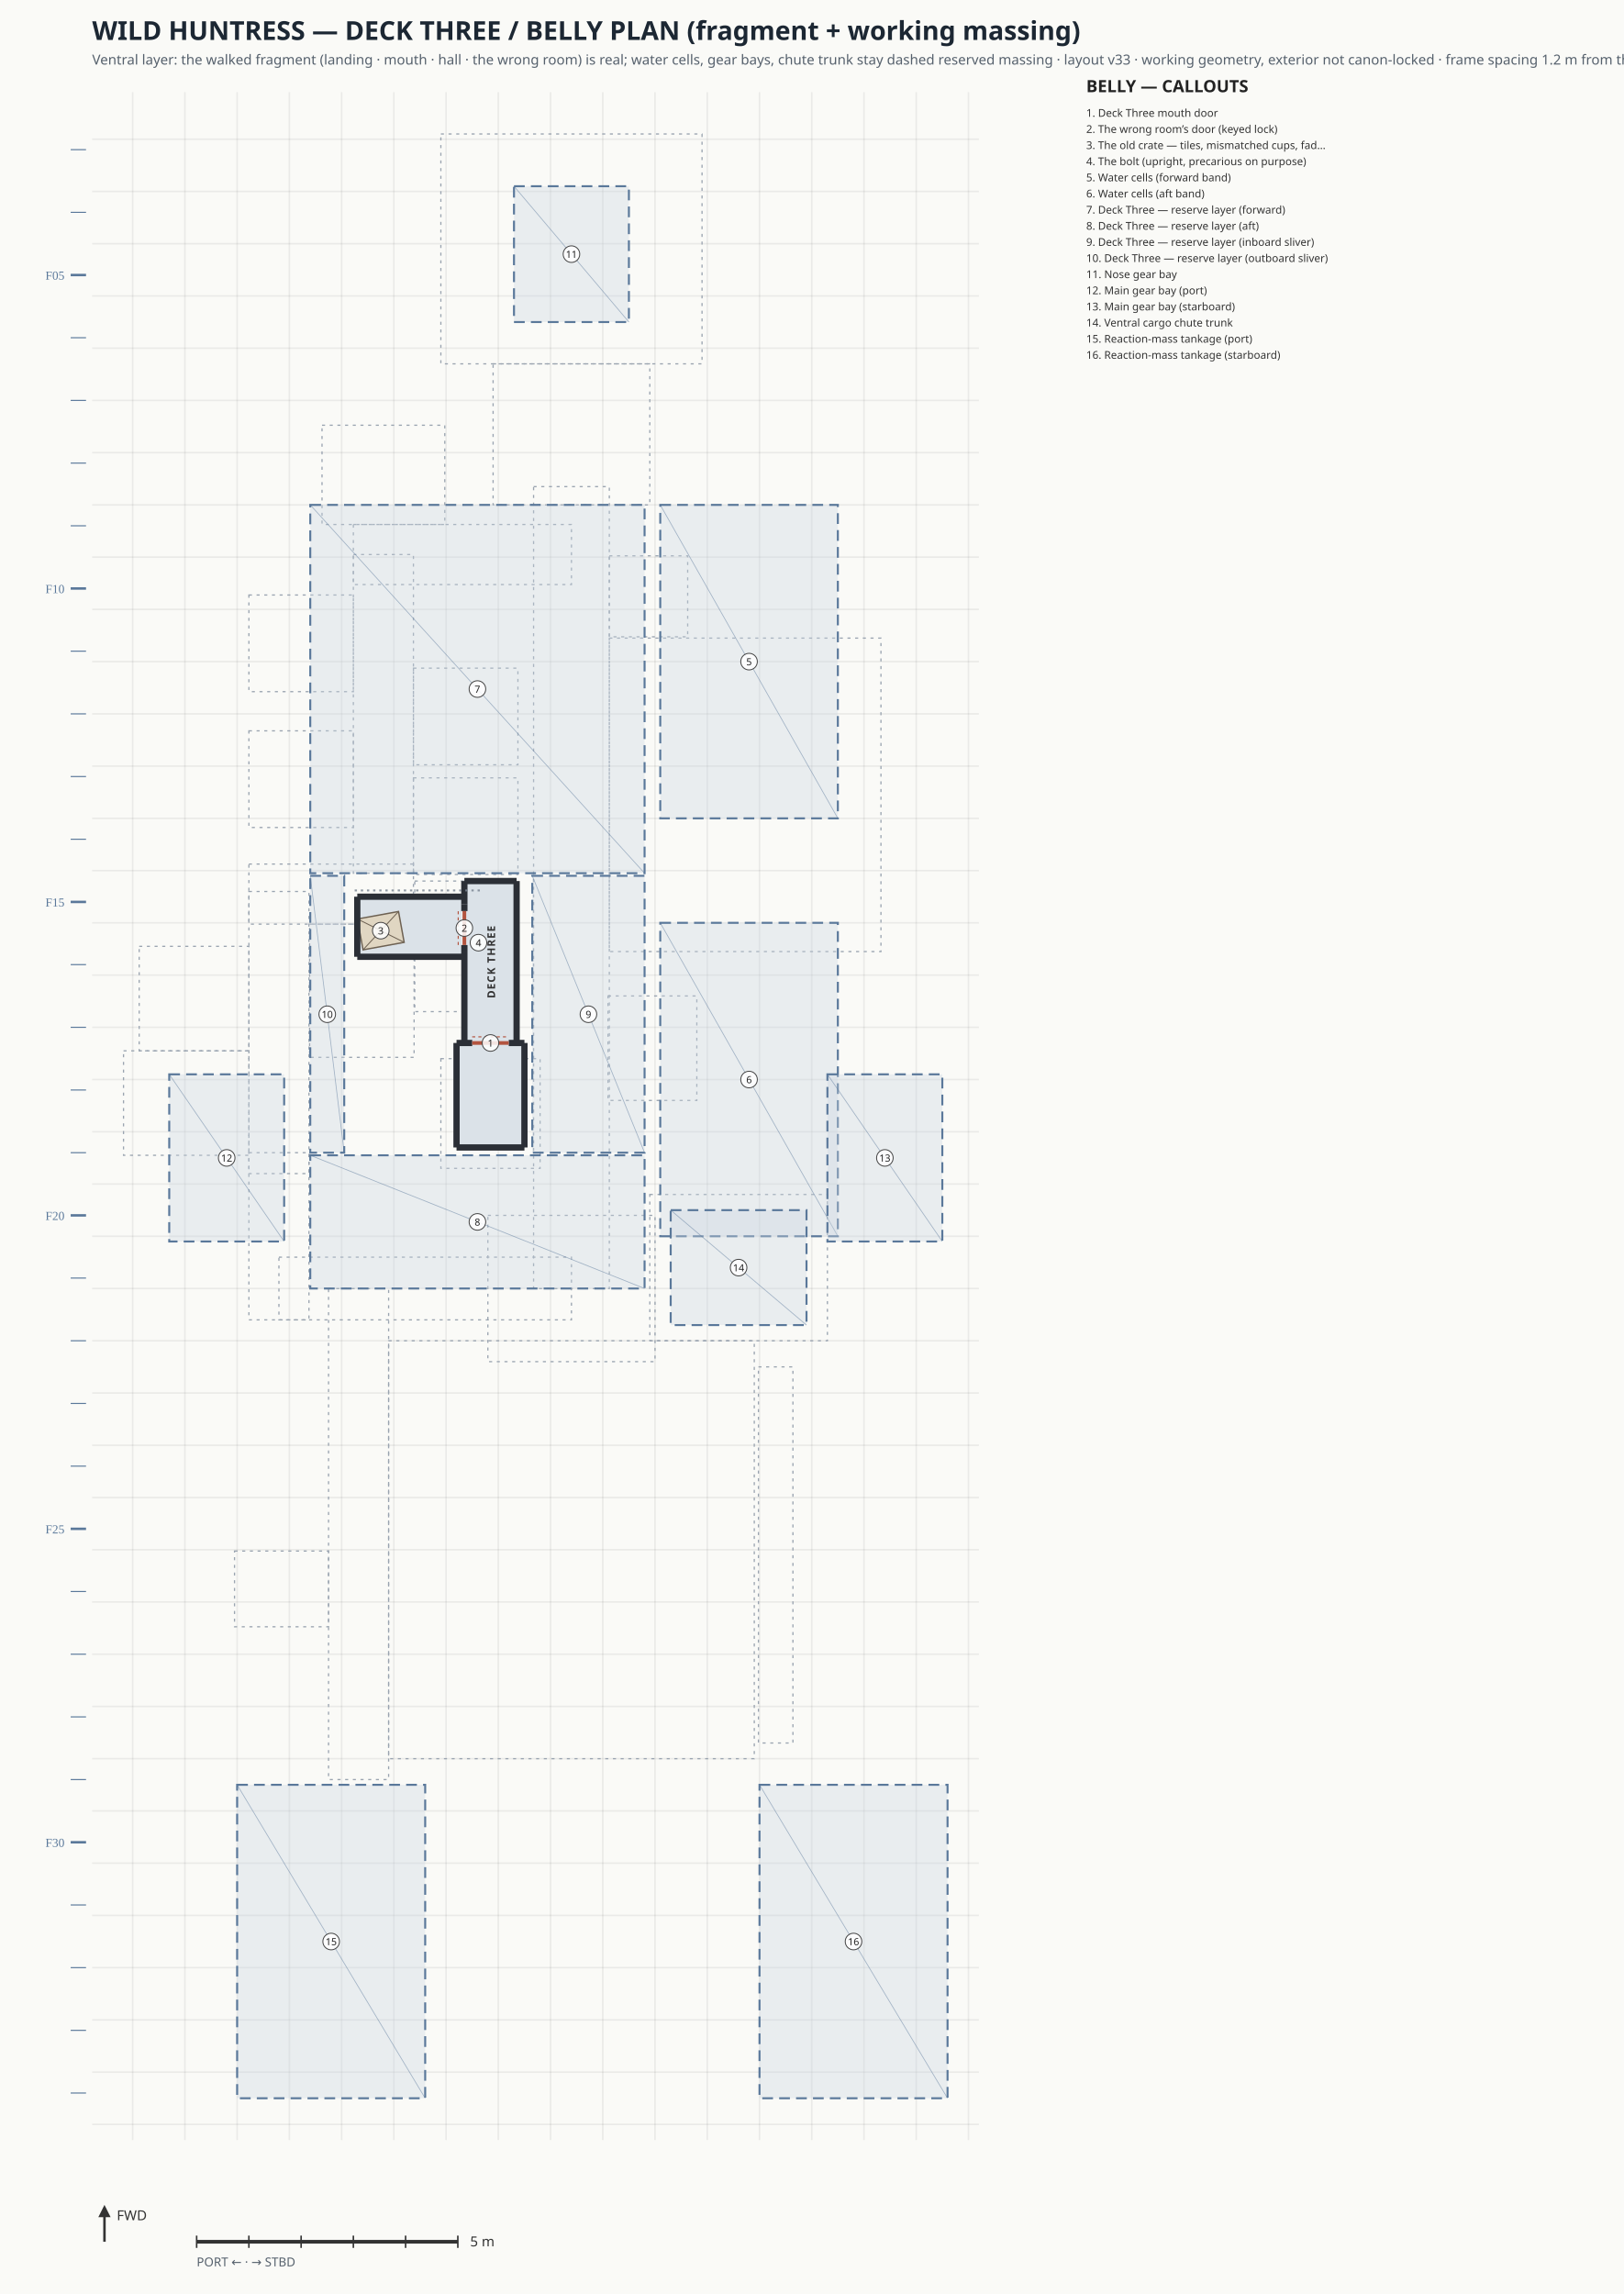
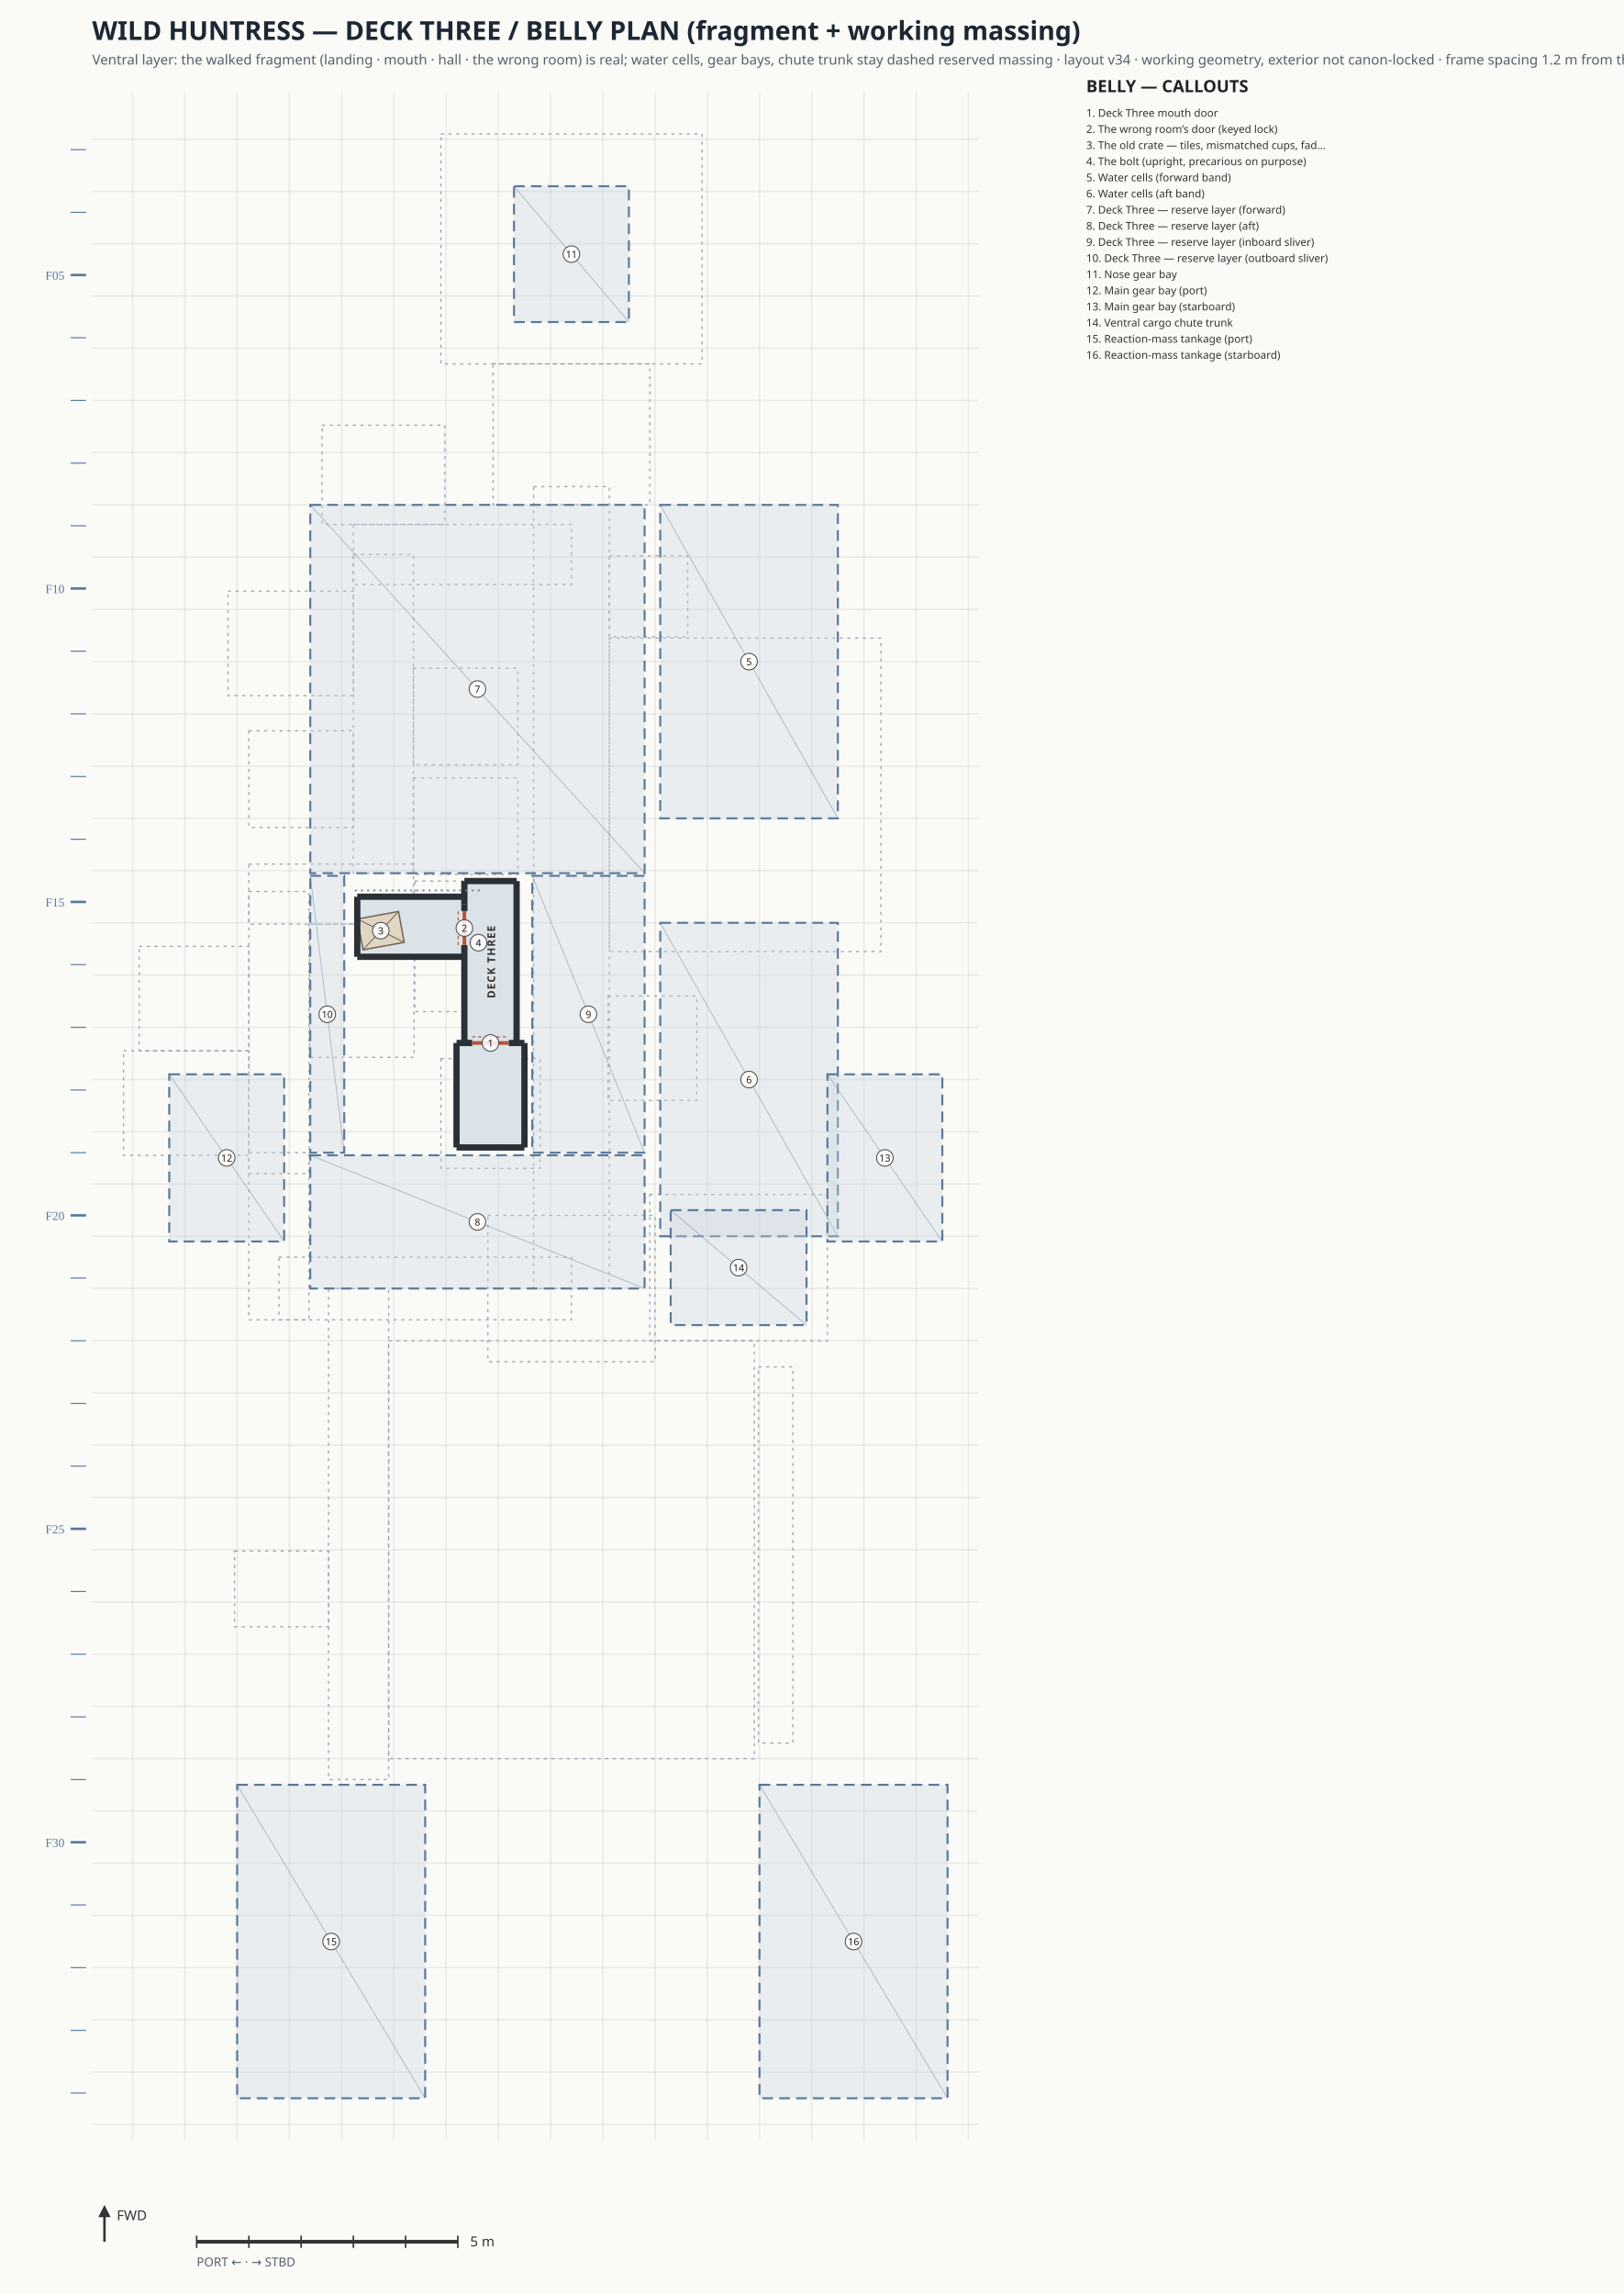
<svg xmlns="http://www.w3.org/2000/svg" width="1057" height="1493" viewBox="0 0 1057 1493">
  <rect width="1057" height="1493" fill="#fafaf7" />
  <text x="60" y="26" font-size="17" font-weight="700" fill="#1c2733" font-family="sans-serif">WILD HUNTRESS — DECK THREE / BELLY PLAN (fragment + working massing)</text>
-   <text x="60" y="42" font-size="9" fill="#55606c" font-family="sans-serif">Ventral layer: the walked fragment (landing · mouth · hall · the wrong room) is real; water cells, gear bays, chute trunk stay dashed reserved massing · layout v33 · working geometry, exterior not canon-locked · frame spacing 1.2 m from the bow</text>
+   <text x="60" y="42" font-size="9" fill="#55606c" font-family="sans-serif">Ventral layer: the walked fragment (landing · mouth · hall · the wrong room) is real; water cells, gear bays, chute trunk stay dashed reserved massing · layout v34 · working geometry, exterior not canon-locked · frame spacing 1.2 m from the bow</text>
  <g transform="translate(68,1459)">
    <line x1="0" y1="0" x2="0" y2="-22" stroke="#333" stroke-width="1.6" />
    <path d="M -4 -16 L 0 -24 L 4 -16 Z" fill="#333" />
    <text x="8" y="-14" font-size="9" fill="#333" font-family="sans-serif">FWD</text>
    <line x1="60" y1="0" x2="230" y2="0" stroke="#333" stroke-width="2.4" />
    <line x1="60" y1="-4" x2="60" y2="4" stroke="#333" stroke-width="1" />
    <line x1="94" y1="-4" x2="94" y2="4" stroke="#333" stroke-width="1" />
    <line x1="128" y1="-4" x2="128" y2="4" stroke="#333" stroke-width="1" />
    <line x1="162" y1="-4" x2="162" y2="4" stroke="#333" stroke-width="1" />
    <line x1="196" y1="-4" x2="196" y2="4" stroke="#333" stroke-width="1" />
    <line x1="230" y1="-4" x2="230" y2="4" stroke="#333" stroke-width="1" />
    <text x="238" y="3" font-size="9" fill="#333" font-family="sans-serif">5 m</text>
    <text x="60" y="16" font-size="8" fill="#55606c" font-family="sans-serif">PORT ← · → STBD</text>
  </g>
  <line x1="86.35" y1="60" x2="86.35" y2="1392.8" stroke="#00000010" />
  <line x1="120.35" y1="60" x2="120.35" y2="1392.8" stroke="#00000010" />
  <line x1="154.35" y1="60" x2="154.35" y2="1392.8" stroke="#00000010" />
  <line x1="188.35" y1="60" x2="188.35" y2="1392.8" stroke="#00000010" />
  <line x1="222.35" y1="60" x2="222.35" y2="1392.8" stroke="#00000010" />
  <line x1="256.35" y1="60" x2="256.35" y2="1392.8" stroke="#00000010" />
  <line x1="290.35" y1="60" x2="290.35" y2="1392.8" stroke="#00000010" />
  <line x1="324.35" y1="60" x2="324.35" y2="1392.8" stroke="#00000010" />
  <line x1="358.35" y1="60" x2="358.35" y2="1392.8" stroke="#00000010" />
  <line x1="392.35" y1="60" x2="392.35" y2="1392.8" stroke="#00000010" />
  <line x1="426.35" y1="60" x2="426.35" y2="1392.8" stroke="#00000010" />
  <line x1="460.35" y1="60" x2="460.35" y2="1392.8" stroke="#00000010" />
  <line x1="494.35" y1="60" x2="494.35" y2="1392.8" stroke="#00000010" />
  <line x1="528.35" y1="60" x2="528.35" y2="1392.8" stroke="#00000010" />
  <line x1="562.35" y1="60" x2="562.35" y2="1392.8" stroke="#00000010" />
  <line x1="596.35" y1="60" x2="596.35" y2="1392.8" stroke="#00000010" />
  <line x1="630.35" y1="60" x2="630.35" y2="1392.8" stroke="#00000010" />
  <line x1="60" y1="90.6" x2="637.15" y2="90.6" stroke="#00000010" />
  <line x1="60" y1="124.6" x2="637.15" y2="124.6" stroke="#00000010" />
  <line x1="60" y1="158.6" x2="637.15" y2="158.6" stroke="#00000010" />
  <line x1="60" y1="192.6" x2="637.15" y2="192.6" stroke="#00000010" />
  <line x1="60" y1="226.6" x2="637.15" y2="226.6" stroke="#00000010" />
  <line x1="60" y1="260.6" x2="637.15" y2="260.6" stroke="#00000010" />
  <line x1="60" y1="294.6" x2="637.15" y2="294.6" stroke="#00000010" />
  <line x1="60" y1="328.6" x2="637.15" y2="328.6" stroke="#00000010" />
  <line x1="60" y1="362.6" x2="637.15" y2="362.6" stroke="#00000010" />
  <line x1="60" y1="396.6" x2="637.15" y2="396.6" stroke="#00000010" />
  <line x1="60" y1="430.6" x2="637.15" y2="430.6" stroke="#00000010" />
  <line x1="60" y1="464.6" x2="637.15" y2="464.6" stroke="#00000010" />
  <line x1="60" y1="498.6" x2="637.15" y2="498.6" stroke="#00000010" />
  <line x1="60" y1="532.6" x2="637.15" y2="532.6" stroke="#00000010" />
  <line x1="60" y1="566.6" x2="637.15" y2="566.6" stroke="#00000010" />
  <line x1="60" y1="600.6" x2="637.15" y2="600.6" stroke="#00000010" />
  <line x1="60" y1="634.6" x2="637.15" y2="634.6" stroke="#00000010" />
  <line x1="60" y1="668.6" x2="637.15" y2="668.6" stroke="#00000010" />
  <line x1="60" y1="702.6" x2="637.15" y2="702.6" stroke="#00000010" />
  <line x1="60" y1="736.6" x2="637.15" y2="736.6" stroke="#00000010" />
  <line x1="60" y1="770.6" x2="637.15" y2="770.6" stroke="#00000010" />
  <line x1="60" y1="804.6" x2="637.15" y2="804.6" stroke="#00000010" />
  <line x1="60" y1="838.6" x2="637.15" y2="838.6" stroke="#00000010" />
  <line x1="60" y1="872.6" x2="637.15" y2="872.6" stroke="#00000010" />
  <line x1="60" y1="906.6" x2="637.15" y2="906.6" stroke="#00000010" />
  <line x1="60" y1="940.6" x2="637.15" y2="940.6" stroke="#00000010" />
  <line x1="60" y1="974.6" x2="637.15" y2="974.6" stroke="#00000010" />
  <line x1="60" y1="1008.6" x2="637.15" y2="1008.6" stroke="#00000010" />
  <line x1="60" y1="1042.6" x2="637.15" y2="1042.6" stroke="#00000010" />
  <line x1="60" y1="1076.6" x2="637.15" y2="1076.6" stroke="#00000010" />
  <line x1="60" y1="1110.6" x2="637.15" y2="1110.6" stroke="#00000010" />
  <line x1="60" y1="1144.6" x2="637.15" y2="1144.6" stroke="#00000010" />
  <line x1="60" y1="1178.6" x2="637.15" y2="1178.6" stroke="#00000010" />
  <line x1="60" y1="1212.6" x2="637.15" y2="1212.6" stroke="#00000010" />
  <line x1="60" y1="1246.6" x2="637.15" y2="1246.6" stroke="#00000010" />
  <line x1="60" y1="1280.6" x2="637.15" y2="1280.6" stroke="#00000010" />
  <line x1="60" y1="1314.6" x2="637.15" y2="1314.6" stroke="#00000010" />
  <line x1="60" y1="1348.6" x2="637.15" y2="1348.6" stroke="#00000010" />
  <line x1="60" y1="1382.6" x2="637.15" y2="1382.6" stroke="#00000010" />
  <line x1="46" y1="97.4" x2="56" y2="97.4" stroke="#5a789a" stroke-width="0.7" />
  <line x1="46" y1="138.2" x2="56" y2="138.2" stroke="#5a789a" stroke-width="0.7" />
  <line x1="46" y1="179" x2="56" y2="179" stroke="#5a789a" stroke-width="1.6" />
  <text x="42" y="182" font-size="8" fill="#5a789a" text-anchor="end">F05</text>
  <line x1="46" y1="219.8" x2="56" y2="219.8" stroke="#5a789a" stroke-width="0.7" />
  <line x1="46" y1="260.6" x2="56" y2="260.6" stroke="#5a789a" stroke-width="0.7" />
  <line x1="46" y1="301.4" x2="56" y2="301.4" stroke="#5a789a" stroke-width="0.7" />
  <line x1="46" y1="342.2" x2="56" y2="342.2" stroke="#5a789a" stroke-width="0.7" />
  <line x1="46" y1="383" x2="56" y2="383" stroke="#5a789a" stroke-width="1.6" />
  <text x="42" y="386" font-size="8" fill="#5a789a" text-anchor="end">F10</text>
  <line x1="46" y1="423.8" x2="56" y2="423.8" stroke="#5a789a" stroke-width="0.7" />
  <line x1="46" y1="464.6" x2="56" y2="464.6" stroke="#5a789a" stroke-width="0.7" />
  <line x1="46" y1="505.4" x2="56" y2="505.4" stroke="#5a789a" stroke-width="0.7" />
  <line x1="46" y1="546.2" x2="56" y2="546.2" stroke="#5a789a" stroke-width="0.7" />
  <line x1="46" y1="587" x2="56" y2="587" stroke="#5a789a" stroke-width="1.6" />
  <text x="42" y="590" font-size="8" fill="#5a789a" text-anchor="end">F15</text>
  <line x1="46" y1="627.8" x2="56" y2="627.8" stroke="#5a789a" stroke-width="0.7" />
  <line x1="46" y1="668.6" x2="56" y2="668.6" stroke="#5a789a" stroke-width="0.7" />
  <line x1="46" y1="709.4" x2="56" y2="709.4" stroke="#5a789a" stroke-width="0.7" />
  <line x1="46" y1="750.2" x2="56" y2="750.2" stroke="#5a789a" stroke-width="0.7" />
  <line x1="46" y1="791" x2="56" y2="791" stroke="#5a789a" stroke-width="1.6" />
  <text x="42" y="794" font-size="8" fill="#5a789a" text-anchor="end">F20</text>
  <line x1="46" y1="831.8" x2="56" y2="831.8" stroke="#5a789a" stroke-width="0.7" />
  <line x1="46" y1="872.6" x2="56" y2="872.6" stroke="#5a789a" stroke-width="0.7" />
  <line x1="46" y1="913.4" x2="56" y2="913.4" stroke="#5a789a" stroke-width="0.7" />
  <line x1="46" y1="954.2" x2="56" y2="954.2" stroke="#5a789a" stroke-width="0.7" />
  <line x1="46" y1="995" x2="56" y2="995" stroke="#5a789a" stroke-width="1.6" />
  <text x="42" y="998" font-size="8" fill="#5a789a" text-anchor="end">F25</text>
  <line x1="46" y1="1035.8" x2="56" y2="1035.8" stroke="#5a789a" stroke-width="0.7" />
  <line x1="46" y1="1076.6" x2="56" y2="1076.6" stroke="#5a789a" stroke-width="0.7" />
  <line x1="46" y1="1117.4" x2="56" y2="1117.4" stroke="#5a789a" stroke-width="0.7" />
  <line x1="46" y1="1158.2" x2="56" y2="1158.2" stroke="#5a789a" stroke-width="0.7" />
  <line x1="46" y1="1199" x2="56" y2="1199" stroke="#5a789a" stroke-width="1.6" />
  <text x="42" y="1202" font-size="8" fill="#5a789a" text-anchor="end">F30</text>
  <line x1="46" y1="1239.8" x2="56" y2="1239.8" stroke="#5a789a" stroke-width="0.7" />
  <line x1="46" y1="1280.6" x2="56" y2="1280.6" stroke="#5a789a" stroke-width="0.7" />
  <line x1="46" y1="1321.4" x2="56" y2="1321.4" stroke="#5a789a" stroke-width="0.7" />
  <line x1="46" y1="1362.2" x2="56" y2="1362.2" stroke="#5a789a" stroke-width="0.7" />
  <rect x="320.95" y="236.8" width="102" height="91.8" fill="none" stroke="#9aa4b0" stroke-dasharray="2 3" stroke-width="0.8" transform="rotate(0 371.95 282.7)" />
  <rect x="286.95" y="87.2" width="170" height="149.6" fill="none" stroke="#9aa4b0" stroke-dasharray="2 3" stroke-width="0.8" transform="rotate(0 371.95 162)" />
  <rect x="347.3" y="316.7" width="49.3" height="521.9" fill="none" stroke="#9aa4b0" stroke-dasharray="2 3" stroke-width="0.8" transform="rotate(0 371.95 577.65)" />
  <rect x="396.6" y="361.75" width="51" height="52.7" fill="none" stroke="#9aa4b0" stroke-dasharray="2 3" stroke-width="0.8" transform="rotate(0 422.1 388.1)" />
  <rect x="230" y="341.35" width="141.95" height="39.1" fill="none" stroke="#9aa4b0" stroke-dasharray="2 3" stroke-width="0.8" transform="rotate(0 300.975 360.9)" />
  <rect x="230" y="360.9" width="39.1" height="207.4" fill="none" stroke="#9aa4b0" stroke-dasharray="2 3" stroke-width="0.8" transform="rotate(0 249.55 464.6)" />
  <rect x="209.6" y="276.75" width="79.9" height="64.6" fill="none" stroke="#9aa4b0" stroke-dasharray="2 3" stroke-width="0.8" transform="rotate(0 249.55 309.05)" />
-   <rect x="162" y="387.25" width="68" height="62.9" fill="none" stroke="#9aa4b0" stroke-dasharray="2 3" stroke-width="0.8" transform="rotate(0 196 418.7)" />
+   <rect x="148.4" y="384.7" width="81.6" height="68" fill="none" stroke="#9aa4b0" stroke-dasharray="2 3" stroke-width="0.8" transform="rotate(0 189.2 418.7)" />
  <rect x="269.1" y="434.85" width="68" height="62.9" fill="none" stroke="#9aa4b0" stroke-dasharray="2 3" stroke-width="0.8" transform="rotate(0 303.1 466.3)" />
  <rect x="162" y="475.65" width="68" height="62.9" fill="none" stroke="#9aa4b0" stroke-dasharray="2 3" stroke-width="0.8" transform="rotate(0 196 507.1)" />
  <rect x="269.1" y="506.25" width="68" height="62.9" fill="none" stroke="#9aa4b0" stroke-dasharray="2 3" stroke-width="0.8" transform="rotate(0 303.1 537.7)" />
  <rect x="162" y="562.35" width="107.1" height="39.1" fill="none" stroke="#9aa4b0" stroke-dasharray="2 3" stroke-width="0.8" transform="rotate(0 215.55 581.9)" />
  <rect x="162" y="580.2" width="39.1" height="183.6" fill="none" stroke="#9aa4b0" stroke-dasharray="2 3" stroke-width="0.8" transform="rotate(0 181.55 672)" />
  <rect x="269.95" y="573.4" width="61.2" height="85" fill="none" stroke="#9aa4b0" stroke-dasharray="2 3" stroke-width="0.8" transform="rotate(0 300.55 615.9)" />
  <rect x="201.525" y="601.45" width="68" height="86.7" fill="none" stroke="#9aa4b0" stroke-dasharray="2 3" stroke-width="0.8" transform="rotate(0 235.525 644.8)" />
  <rect x="90.6" y="615.9" width="71.4" height="68" fill="none" stroke="#9aa4b0" stroke-dasharray="2 3" stroke-width="0.8" transform="rotate(0 126.3 649.9)" />
  <rect x="80.4" y="683.9" width="81.6" height="68" fill="none" stroke="#9aa4b0" stroke-dasharray="2 3" stroke-width="0.8" transform="rotate(0 121.2 717.9)" />
  <rect x="162" y="750.2" width="39.1" height="108.8" fill="none" stroke="#9aa4b0" stroke-dasharray="2 3" stroke-width="0.8" transform="rotate(0 181.55 804.6)" />
  <rect x="181.55" y="818.2" width="190.4" height="40.8" fill="none" stroke="#9aa4b0" stroke-dasharray="2 3" stroke-width="0.8" transform="rotate(0 276.75 838.6)" />
  <rect x="396.6" y="415.3" width="176.8" height="204" fill="none" stroke="#9aa4b0" stroke-dasharray="2 3" stroke-width="0.8" transform="rotate(0 485 517.3)" />
  <rect x="395.75" y="648.2" width="57.8" height="68" fill="none" stroke="#9aa4b0" stroke-dasharray="2 3" stroke-width="0.8" transform="rotate(0 424.65 682.2)" />
  <rect x="286.95" y="689" width="64.6" height="71.4" fill="none" stroke="#9aa4b0" stroke-dasharray="2 3" stroke-width="0.8" transform="rotate(0 319.25 724.7)" />
  <rect x="317.55" y="791" width="108.8" height="95.2" fill="none" stroke="#9aa4b0" stroke-dasharray="2 3" stroke-width="0.8" transform="rotate(0 371.95 838.6)" />
  <rect x="422.95" y="777.4" width="115.6" height="95.2" fill="none" stroke="#9aa4b0" stroke-dasharray="2 3" stroke-width="0.8" transform="rotate(0 480.75 825)" />
  <rect x="252.95" y="872.6" width="238" height="272" fill="none" stroke="#9aa4b0" stroke-dasharray="2 3" stroke-width="0.8" transform="rotate(0 371.95 1008.6)" />
  <rect x="493.67" y="889.6" width="22.44" height="244.8" fill="none" stroke="#9aa4b0" stroke-dasharray="2 3" stroke-width="0.8" transform="rotate(0 504.89 1012)" />
  <rect x="213.85" y="838.6" width="39.1" height="319.6" fill="none" stroke="#9aa4b0" stroke-dasharray="2 3" stroke-width="0.8" transform="rotate(0 233.4 998.4)" />
  <rect x="152.65" y="1009.45" width="61.2" height="49.3" fill="none" stroke="#9aa4b0" stroke-dasharray="2 3" stroke-width="0.8" transform="rotate(0 183.25 1034.1)" />
  <rect x="297.15" y="678.8" width="44.2" height="68" fill="#dbe2e8" stroke="none" transform="rotate(0 319.25 712.8)" />
  <rect x="302.25" y="573.4" width="34" height="105.4" fill="#dbe2e8" stroke="none" transform="rotate(0 319.25 626.1)" />
  <rect x="232.55" y="583.6" width="68" height="39.1" fill="#dbe2e8" stroke="none" transform="rotate(0 266.55 603.15)" />
  <g transform="rotate(0 487.55 430.6)">
    <rect x="429.75" y="328.6" width="115.6" height="204" fill="#c9d4de" fill-opacity="0.35" stroke="#5a789a" stroke-width="1.3" stroke-dasharray="7 4" />
    <line x1="429.75" y1="328.6" x2="545.35" y2="532.6" stroke="#5a789a" stroke-width="0.5" opacity="0.5" />
  </g>
  <g transform="rotate(0 487.55 702.6)">
    <rect x="429.75" y="600.6" width="115.6" height="204" fill="#c9d4de" fill-opacity="0.35" stroke="#5a789a" stroke-width="1.3" stroke-dasharray="7 4" />
    <line x1="429.75" y1="600.6" x2="545.35" y2="804.6" stroke="#5a789a" stroke-width="0.5" opacity="0.5" />
  </g>
  <g transform="rotate(0 310.75 448.45)">
    <rect x="201.95" y="328.6" width="217.6" height="239.7" fill="#c9d4de" fill-opacity="0.35" stroke="#5a789a" stroke-width="1.3" stroke-dasharray="7 4" />
    <line x1="201.95" y1="328.6" x2="419.55" y2="568.3" stroke="#5a789a" stroke-width="0.5" opacity="0.5" />
  </g>
  <g transform="rotate(0 310.75 795.25)">
    <rect x="201.95" y="751.9" width="217.6" height="86.7" fill="#c9d4de" fill-opacity="0.35" stroke="#5a789a" stroke-width="1.3" stroke-dasharray="7 4" />
    <line x1="201.95" y1="751.9" x2="419.55" y2="838.6" stroke="#5a789a" stroke-width="0.5" opacity="0.5" />
  </g>
  <g transform="rotate(0 383 660.1)">
    <rect x="346.45" y="570" width="73.1" height="180.2" fill="#c9d4de" fill-opacity="0.35" stroke="#5a789a" stroke-width="1.3" stroke-dasharray="7 4" />
    <line x1="346.45" y1="570" x2="419.55" y2="750.2" stroke="#5a789a" stroke-width="0.5" opacity="0.5" />
  </g>
  <g transform="rotate(0 213 660.1)">
    <rect x="201.95" y="570" width="22.1" height="180.2" fill="#c9d4de" fill-opacity="0.35" stroke="#5a789a" stroke-width="1.3" stroke-dasharray="7 4" />
    <line x1="201.95" y1="570" x2="224.05" y2="750.2" stroke="#5a789a" stroke-width="0.5" opacity="0.5" />
  </g>
  <g transform="rotate(0 371.95 165.4)">
    <rect x="334.55" y="121.2" width="74.8" height="88.4" fill="#c9d4de" fill-opacity="0.35" stroke="#5a789a" stroke-width="1.3" stroke-dasharray="7 4" />
    <line x1="334.55" y1="121.2" x2="409.35" y2="209.6" stroke="#5a789a" stroke-width="0.5" opacity="0.5" />
  </g>
  <g transform="rotate(0 147.55 753.6)">
    <rect x="110.15" y="699.2" width="74.8" height="108.8" fill="#c9d4de" fill-opacity="0.35" stroke="#5a789a" stroke-width="1.3" stroke-dasharray="7 4" />
    <line x1="110.15" y1="699.2" x2="184.95" y2="808" stroke="#5a789a" stroke-width="0.5" opacity="0.5" />
  </g>
  <g transform="rotate(0 575.95 753.6)">
    <rect x="538.55" y="699.2" width="74.8" height="108.8" fill="#c9d4de" fill-opacity="0.35" stroke="#5a789a" stroke-width="1.3" stroke-dasharray="7 4" />
    <line x1="538.55" y1="699.2" x2="613.35" y2="808" stroke="#5a789a" stroke-width="0.5" opacity="0.5" />
  </g>
  <g transform="rotate(0 480.75 825)">
    <rect x="436.55" y="787.6" width="88.4" height="74.8" fill="#c9d4de" fill-opacity="0.35" stroke="#5a789a" stroke-width="1.3" stroke-dasharray="7 4" />
    <line x1="436.55" y1="787.6" x2="524.95" y2="862.4" stroke="#5a789a" stroke-width="0.5" opacity="0.5" />
  </g>
  <g transform="rotate(0 215.55 1263.6)">
    <rect x="154.35" y="1161.6" width="122.4" height="204" fill="#c9d4de" fill-opacity="0.35" stroke="#5a789a" stroke-width="1.3" stroke-dasharray="7 4" />
    <line x1="154.35" y1="1161.6" x2="276.75" y2="1365.6" stroke="#5a789a" stroke-width="0.5" opacity="0.5" />
  </g>
  <g transform="rotate(0 555.55 1263.6)">
    <rect x="494.35" y="1161.6" width="122.4" height="204" fill="#c9d4de" fill-opacity="0.35" stroke="#5a789a" stroke-width="1.3" stroke-dasharray="7 4" />
    <line x1="494.35" y1="1161.6" x2="616.75" y2="1365.6" stroke="#5a789a" stroke-width="0.5" opacity="0.5" />
  </g>
  <g transform="rotate(-10.31324 247.85 605.7)">
    <rect x="234.25" y="595.5" width="27.2" height="20.4" fill="#e0d6c2" stroke="#6d6152" stroke-width="0.9" />
    <line x1="234.25" y1="595.5" x2="261.45" y2="615.9" stroke="#6d6152" stroke-width="0.6" />
    <line x1="261.45" y1="595.5" x2="234.25" y2="615.9" stroke="#6d6152" stroke-width="0.6" />
  </g>
  <g transform="rotate(0 311.43 613.52)">
    <rect x="310.58" y="612.67" width="1.7" height="1.7" fill="#e0d6c2" stroke="#6d6152" stroke-width="0.9" />
    <line x1="310.58" y1="612.67" x2="312.28" y2="614.37" stroke="#6d6152" stroke-width="0.6" />
    <line x1="312.28" y1="612.67" x2="310.58" y2="614.37" stroke="#6d6152" stroke-width="0.6" />
  </g>
  <rect x="297.15" y="744.76" width="44.2" height="4.08" fill="#2b2f36" transform="rotate(0 319.25 746.8)" />
  <rect x="263.15" y="710.76" width="68" height="4.08" fill="#2b2f36" transform="rotate(-90 297.15 712.8)" />
  <rect x="307.35" y="710.76" width="68" height="4.08" fill="#2b2f36" transform="rotate(-90 341.35 712.8)" />
  <g transform="rotate(0 319.25 678.8)">
    <rect x="297.15" y="676.76" width="10.2" height="4.08" fill="#2b2f36" />
    <rect x="331.15" y="676.76" width="10.2" height="4.08" fill="#2b2f36" />
    <rect x="307.35" y="677.6" width="23.8" height="2.4" fill="#b3543f" />
    <line x1="307.35" y1="674.8" x2="331.15" y2="674.8" stroke="#b3543f" stroke-width="0.7" stroke-dasharray="2 2" />
  </g>
  <rect x="283.55" y="624.06" width="105.4" height="4.08" fill="#2b2f36" transform="rotate(-90 336.25 626.1)" />
  <rect x="302.25" y="571.36" width="34" height="4.08" fill="#2b2f36" transform="rotate(0 319.25 573.4)" />
  <rect x="294.6" y="579.01" width="15.3" height="4.08" fill="#2b2f36" transform="rotate(-90 302.25 581.05)" />
  <rect x="272.5" y="647.01" width="59.5" height="4.08" fill="#2b2f36" transform="rotate(-90 302.25 649.05)" />
  <g transform="rotate(-90 302.25 604)">
    <rect x="286.95" y="601.96" width="4.25" height="4.08" fill="#2b2f36" />
    <rect x="313.3" y="601.96" width="4.25" height="4.08" fill="#2b2f36" />
    <rect x="291.2" y="602.8" width="22.1" height="2.4" fill="#b3543f" />
    <line x1="291.2" y1="600" x2="313.3" y2="600" stroke="#b3543f" stroke-width="0.7" stroke-dasharray="2 2" />
  </g>
  <rect x="232.55" y="581.56" width="68" height="4.08" fill="#2b2f36" transform="rotate(0 266.55 583.6)" />
  <rect x="232.55" y="620.66" width="68" height="4.08" fill="#2b2f36" transform="rotate(0 266.55 622.7)" />
  <rect x="213" y="601.11" width="39.1" height="4.08" fill="#2b2f36" transform="rotate(-90 232.55 603.15)" />
  <line x1="271.65" y1="538.72" x2="271.65" y2="620.32" stroke="#7d8794" stroke-width="1.3" stroke-dasharray="1.5 2.5" opacity="0.85" transform="rotate(-90 271.65 579.52)" />
  <circle cx="319.25" cy="678.8" r="5.4" fill="#ffffffd8" stroke="#444" stroke-width="0.6" />
  <text x="319.25" y="681.2" font-size="6.4" fill="#222" text-anchor="middle" font-family="sans-serif">1</text>
  <circle cx="302.25" cy="604" r="5.4" fill="#ffffffd8" stroke="#444" stroke-width="0.6" />
  <text x="302.25" y="606.4" font-size="6.4" fill="#222" text-anchor="middle" font-family="sans-serif">2</text>
  <circle cx="247.85" cy="605.7" r="5.4" fill="#ffffffd8" stroke="#444" stroke-width="0.6" />
  <text x="247.85" y="608.1" font-size="6.4" fill="#222" text-anchor="middle" font-family="sans-serif">3</text>
  <circle cx="311.43" cy="613.52" r="5.4" fill="#ffffffd8" stroke="#444" stroke-width="0.6" />
  <text x="311.43" y="615.92" font-size="6.4" fill="#222" text-anchor="middle" font-family="sans-serif">4</text>
  <circle cx="487.55" cy="430.6" r="5.4" fill="#ffffffd8" stroke="#444" stroke-width="0.6" />
  <text x="487.55" y="433" font-size="6.4" fill="#222" text-anchor="middle" font-family="sans-serif">5</text>
  <circle cx="487.55" cy="702.6" r="5.4" fill="#ffffffd8" stroke="#444" stroke-width="0.6" />
  <text x="487.55" y="705" font-size="6.4" fill="#222" text-anchor="middle" font-family="sans-serif">6</text>
  <circle cx="310.75" cy="448.45" r="5.4" fill="#ffffffd8" stroke="#444" stroke-width="0.6" />
  <text x="310.75" y="450.85" font-size="6.4" fill="#222" text-anchor="middle" font-family="sans-serif">7</text>
  <circle cx="310.75" cy="795.25" r="5.4" fill="#ffffffd8" stroke="#444" stroke-width="0.6" />
  <text x="310.75" y="797.65" font-size="6.4" fill="#222" text-anchor="middle" font-family="sans-serif">8</text>
  <circle cx="383" cy="660.1" r="5.4" fill="#ffffffd8" stroke="#444" stroke-width="0.6" />
  <text x="383" y="662.5" font-size="6.4" fill="#222" text-anchor="middle" font-family="sans-serif">9</text>
  <circle cx="213" cy="660.1" r="5.4" fill="#ffffffd8" stroke="#444" stroke-width="0.6" />
  <text x="213" y="662.5" font-size="6.4" fill="#222" text-anchor="middle" font-family="sans-serif">10</text>
  <circle cx="371.95" cy="165.4" r="5.4" fill="#ffffffd8" stroke="#444" stroke-width="0.6" />
  <text x="371.95" y="167.8" font-size="6.4" fill="#222" text-anchor="middle" font-family="sans-serif">11</text>
  <circle cx="147.55" cy="753.6" r="5.4" fill="#ffffffd8" stroke="#444" stroke-width="0.6" />
  <text x="147.55" y="756" font-size="6.4" fill="#222" text-anchor="middle" font-family="sans-serif">12</text>
  <circle cx="575.95" cy="753.6" r="5.4" fill="#ffffffd8" stroke="#444" stroke-width="0.6" />
  <text x="575.95" y="756" font-size="6.4" fill="#222" text-anchor="middle" font-family="sans-serif">13</text>
  <circle cx="480.75" cy="825" r="5.4" fill="#ffffffd8" stroke="#444" stroke-width="0.6" />
  <text x="480.75" y="827.4" font-size="6.4" fill="#222" text-anchor="middle" font-family="sans-serif">14</text>
  <circle cx="215.55" cy="1263.6" r="5.4" fill="#ffffffd8" stroke="#444" stroke-width="0.6" />
  <text x="215.55" y="1266" font-size="6.4" fill="#222" text-anchor="middle" font-family="sans-serif">15</text>
  <circle cx="555.55" cy="1263.6" r="5.4" fill="#ffffffd8" stroke="#444" stroke-width="0.6" />
  <text x="555.55" y="1266" font-size="6.4" fill="#222" text-anchor="middle" font-family="sans-serif">16</text>
  <text x="319.25" y="629.1" font-size="7" fill="#333" text-anchor="middle" font-family="sans-serif" font-weight="600" letter-spacing="0.6" transform="rotate(-90 319.25 626.1)">DECK THREE</text>
  <text x="707" y="60" font-size="11" font-weight="700" fill="#222" font-family="sans-serif">BELLY — CALLOUTS</text>
  <text x="707" y="76" font-size="7" fill="#333" font-family="sans-serif">1. Deck Three mouth door</text>
  <text x="707" y="86.5" font-size="7" fill="#333" font-family="sans-serif">2. The wrong room’s door (keyed lock)</text>
  <text x="707" y="97" font-size="7" fill="#333" font-family="sans-serif">3. The old crate — tiles, mismatched cups, fad…</text>
  <text x="707" y="107.5" font-size="7" fill="#333" font-family="sans-serif">4. The bolt (upright, precarious on purpose)</text>
  <text x="707" y="118" font-size="7" fill="#333" font-family="sans-serif">5. Water cells (forward band)</text>
  <text x="707" y="128.5" font-size="7" fill="#333" font-family="sans-serif">6. Water cells (aft band)</text>
  <text x="707" y="139" font-size="7" fill="#333" font-family="sans-serif">7. Deck Three — reserve layer (forward)</text>
  <text x="707" y="149.5" font-size="7" fill="#333" font-family="sans-serif">8. Deck Three — reserve layer (aft)</text>
  <text x="707" y="160" font-size="7" fill="#333" font-family="sans-serif">9. Deck Three — reserve layer (inboard sliver)</text>
  <text x="707" y="170.5" font-size="7" fill="#333" font-family="sans-serif">10. Deck Three — reserve layer (outboard sliver)</text>
  <text x="707" y="181" font-size="7" fill="#333" font-family="sans-serif">11. Nose gear bay</text>
  <text x="707" y="191.5" font-size="7" fill="#333" font-family="sans-serif">12. Main gear bay (port)</text>
  <text x="707" y="202" font-size="7" fill="#333" font-family="sans-serif">13. Main gear bay (starboard)</text>
  <text x="707" y="212.5" font-size="7" fill="#333" font-family="sans-serif">14. Ventral cargo chute trunk</text>
  <text x="707" y="223" font-size="7" fill="#333" font-family="sans-serif">15. Reaction-mass tankage (port)</text>
  <text x="707" y="233.5" font-size="7" fill="#333" font-family="sans-serif">16. Reaction-mass tankage (starboard)</text>
</svg>
